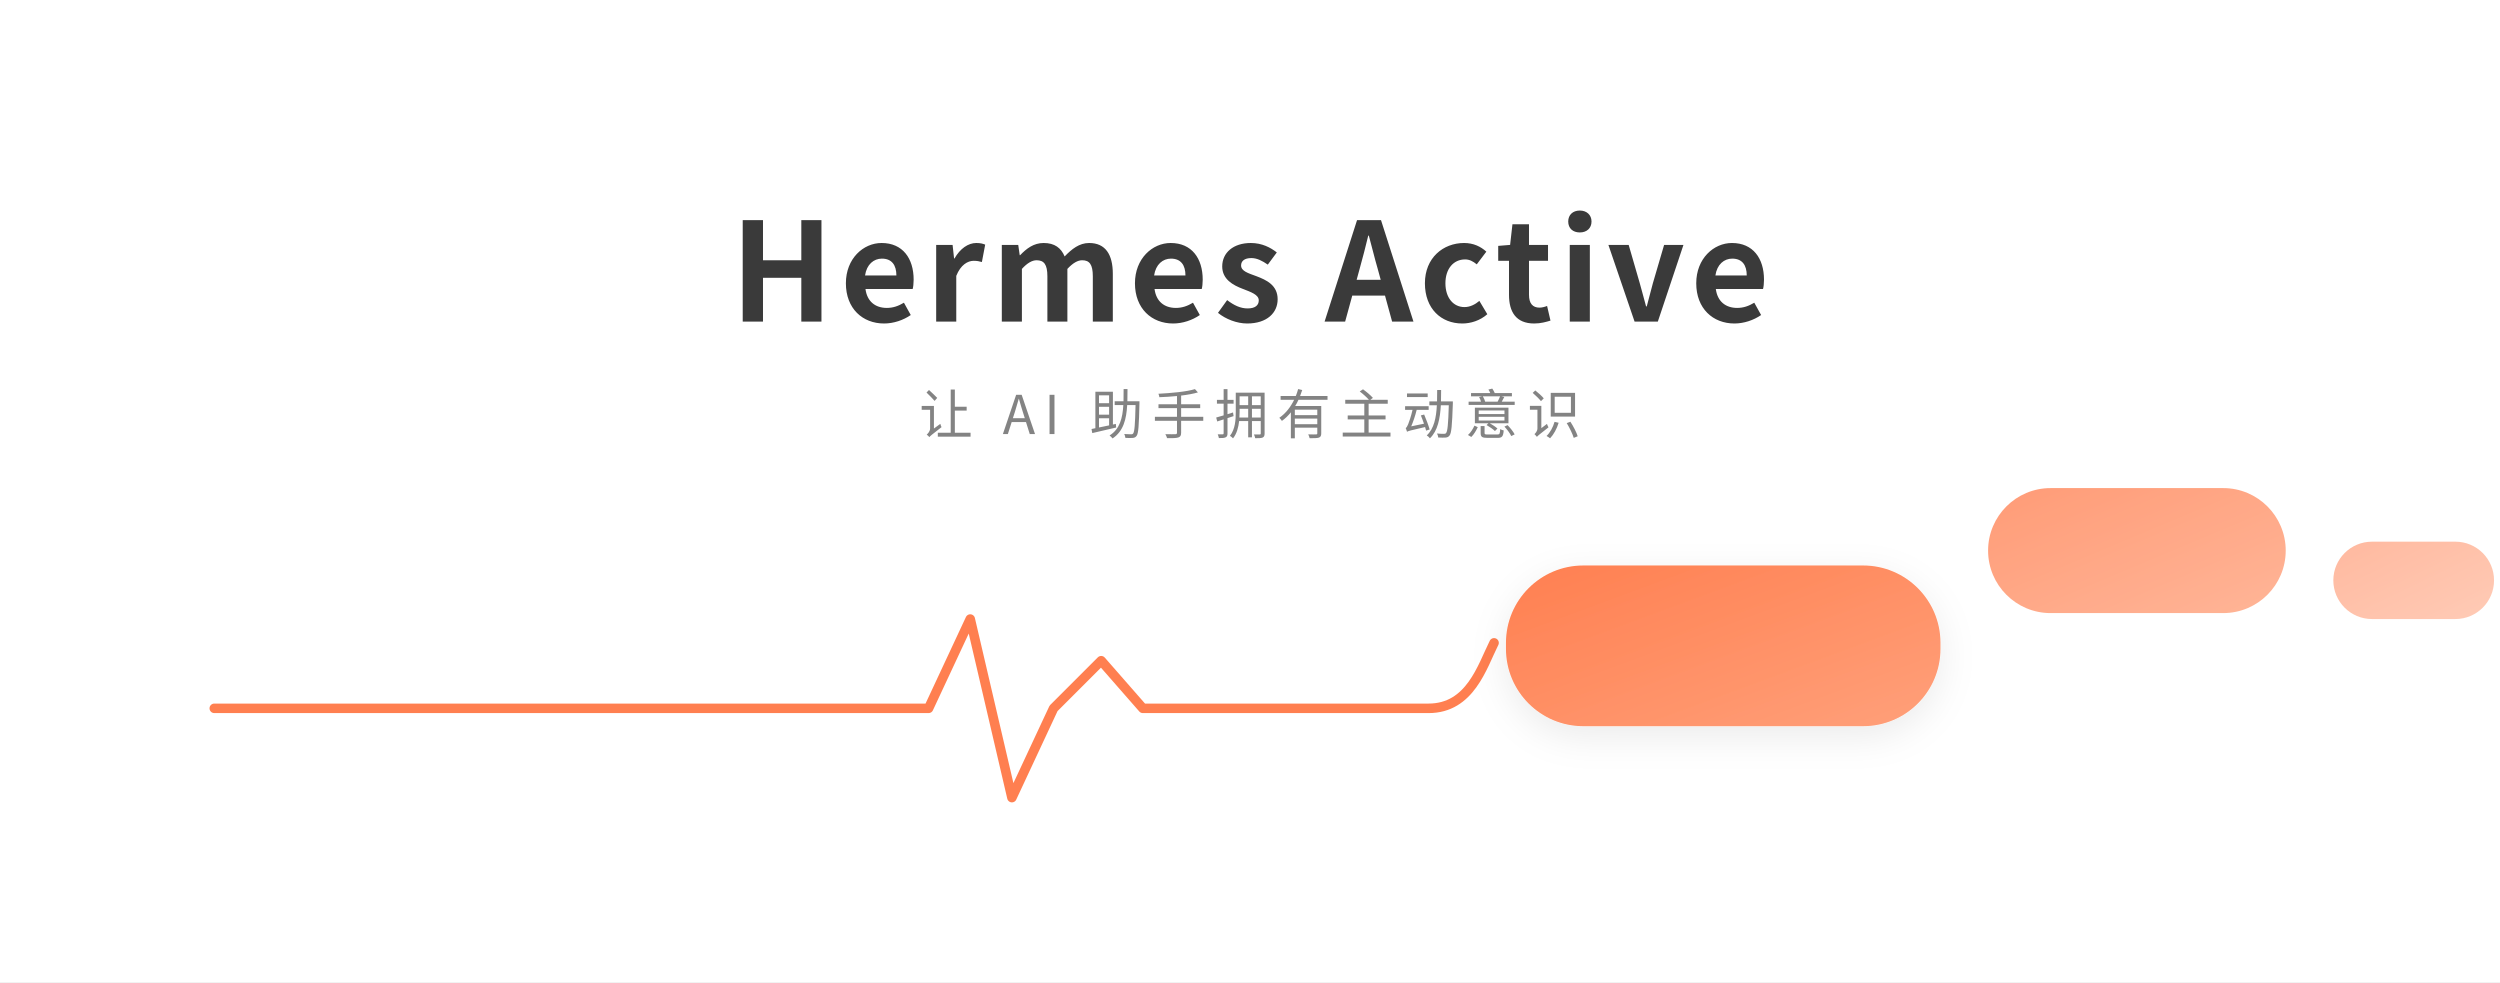
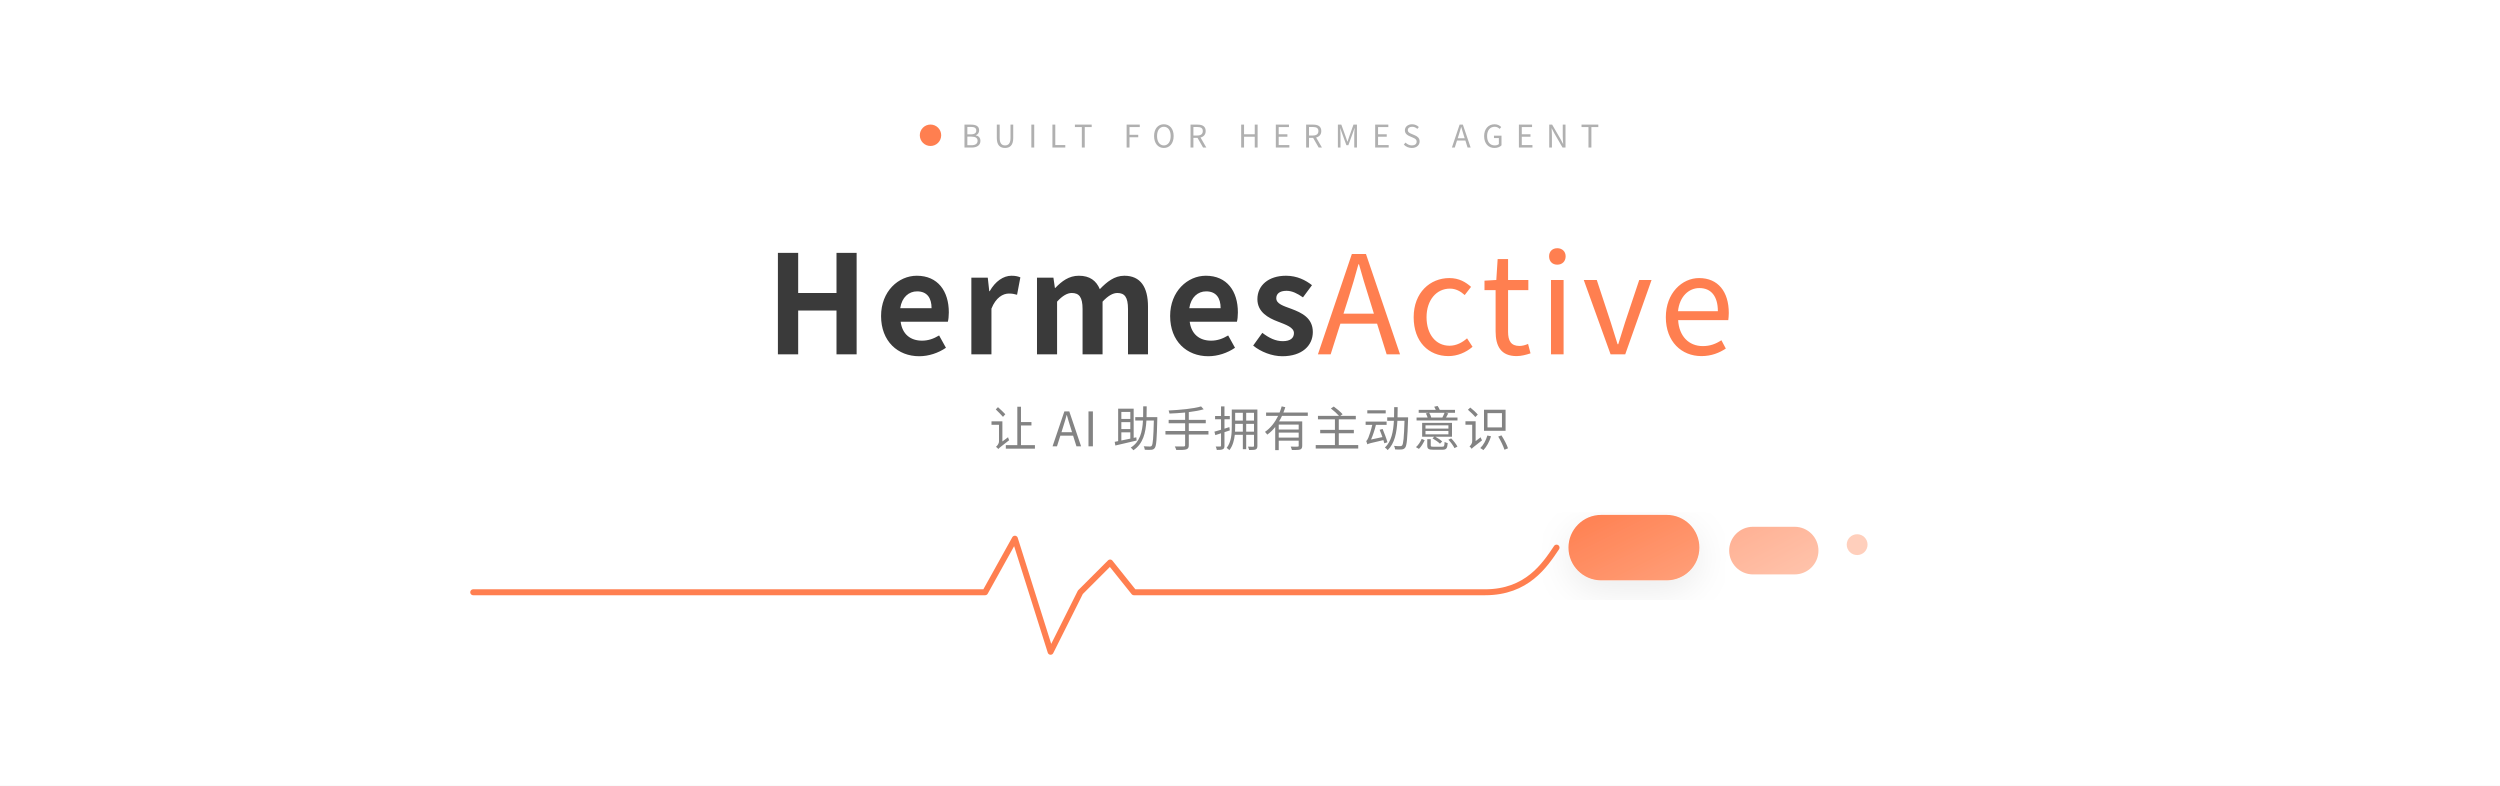
- <svg xmlns="http://www.w3.org/2000/svg" width="840" height="330" viewBox="0 0 840 330">
+ <svg xmlns="http://www.w3.org/2000/svg" width="840" height="264" viewBox="0 0 840 264">
  <defs>
    <filter id="sh" x="-20%" y="-20%" width="140%" height="150%">
      <feDropShadow dx="0" dy="3.5" stdDeviation="6" flood-color="#000" flood-opacity="0.08" />
    </filter>
    <marker id="ar" viewBox="0 0 10 10" refX="7.2" refY="5" markerWidth="10.5" markerHeight="10.5" orient="auto">
      <path d="M0.8 1.2 L8.6 5 L0.8 8.8 z" fill="#8F8F8F" stroke="#fff" stroke-width="1.3" stroke-linejoin="round" />
    </marker>
    <linearGradient id="bub" x1="0" y1="0" x2="1" y2="1">
      <stop offset="0" stop-color="#FF7F50" />
      <stop offset="1" stop-color="#FFA07A" />
    </linearGradient>
    <linearGradient id="rib" x1="0" y1="0" x2="1" y2="0">
      <stop offset="0" stop-color="#FFD9CC" />
      <stop offset=".5" stop-color="#FF7F50" />
      <stop offset="1" stop-color="#FFD9CC" />
    </linearGradient>
  </defs>
-   <rect width="840" height="330" fill="#fff" />
-   <text x="420" y="88" font-family="'Helvetica Neue','PingFang SC','Noto Sans CJK SC','Microsoft YaHei',Arial,sans-serif" font-size="46" font-weight="700" letter-spacing="2" fill="#3A3A3A" text-anchor="middle" dominant-baseline="central">Hermes Active</text>
-   <text x="420" y="138" font-family="'Helvetica Neue','PingFang SC','Noto Sans CJK SC','Microsoft YaHei',Arial,sans-serif" font-size="18" font-weight="500" letter-spacing="3" fill="#838383" text-anchor="middle" dominant-baseline="central">让 AI 助手拥有主动意识</text>
-   <path d="M72 238 H296 L312 238 L326 208 L340 268 L354 238 L370 222 L384 238 H480 C494 238 498 224 502 216" stroke="#FF7F50" stroke-width="3.2" fill="none" stroke-linecap="round" stroke-linejoin="round" />
-   <rect x="506" y="190" width="146" height="54" rx="26" fill="url(#bub)" filter="url(#sh)" />
-   <rect x="668" y="164" width="100" height="42" rx="21" fill="url(#bub)" opacity=".78" />
-   <rect x="784" y="182" width="54" height="26" rx="13" fill="url(#bub)" opacity=".55" />
+   <rect width="840" height="264" fill="#fff" />
+   <text x="423" y="45" font-family="'Helvetica Neue','PingFang SC','Noto Sans CJK SC','Microsoft YaHei',Arial,sans-serif" font-size="10.5" font-weight="500" letter-spacing="4" fill="#B0B0B0" text-anchor="middle" dominant-baseline="central">
+     <tspan fill="#FF7F50" font-size="8">●</tspan>  BUILT FOR HERMES AGENT</text>
+   <text x="420" y="99" font-family="'Helvetica Neue','PingFang SC','Noto Sans CJK SC','Microsoft YaHei',Arial,sans-serif" font-size="46" font-weight="700" letter-spacing="2" fill="#3A3A3A" text-anchor="middle" dominant-baseline="central">Hermes<tspan font-weight="300" fill="#FF7F50"> Active</tspan>
+   </text>
+   <text x="420" y="143" font-family="'Helvetica Neue','PingFang SC','Noto Sans CJK SC','Microsoft YaHei',Arial,sans-serif" font-size="16" font-weight="500" letter-spacing="0.8" fill="#838383" text-anchor="middle" dominant-baseline="central">让 AI 助手拥有主动意识</text>
+   <g transform="translate(-26,0)">
+     <path d="M185 199 H345 L357 199 L367 181 L379 219 L389 199 L399 189 L407 199 H525 C539 199 545 190 549 184" stroke="#FF7F50" stroke-width="2" fill="none" stroke-linecap="round" stroke-linejoin="round" />
+     <rect x="553" y="173" width="44" height="22" rx="11" fill="url(#bub)" filter="url(#sh)" />
+     <rect x="607" y="177" width="30" height="16" rx="8" fill="url(#bub)" opacity=".62" />
+     <circle cx="650" cy="183" r="3.5" fill="#FFA07A" opacity=".5" />
+   </g>
</svg>
